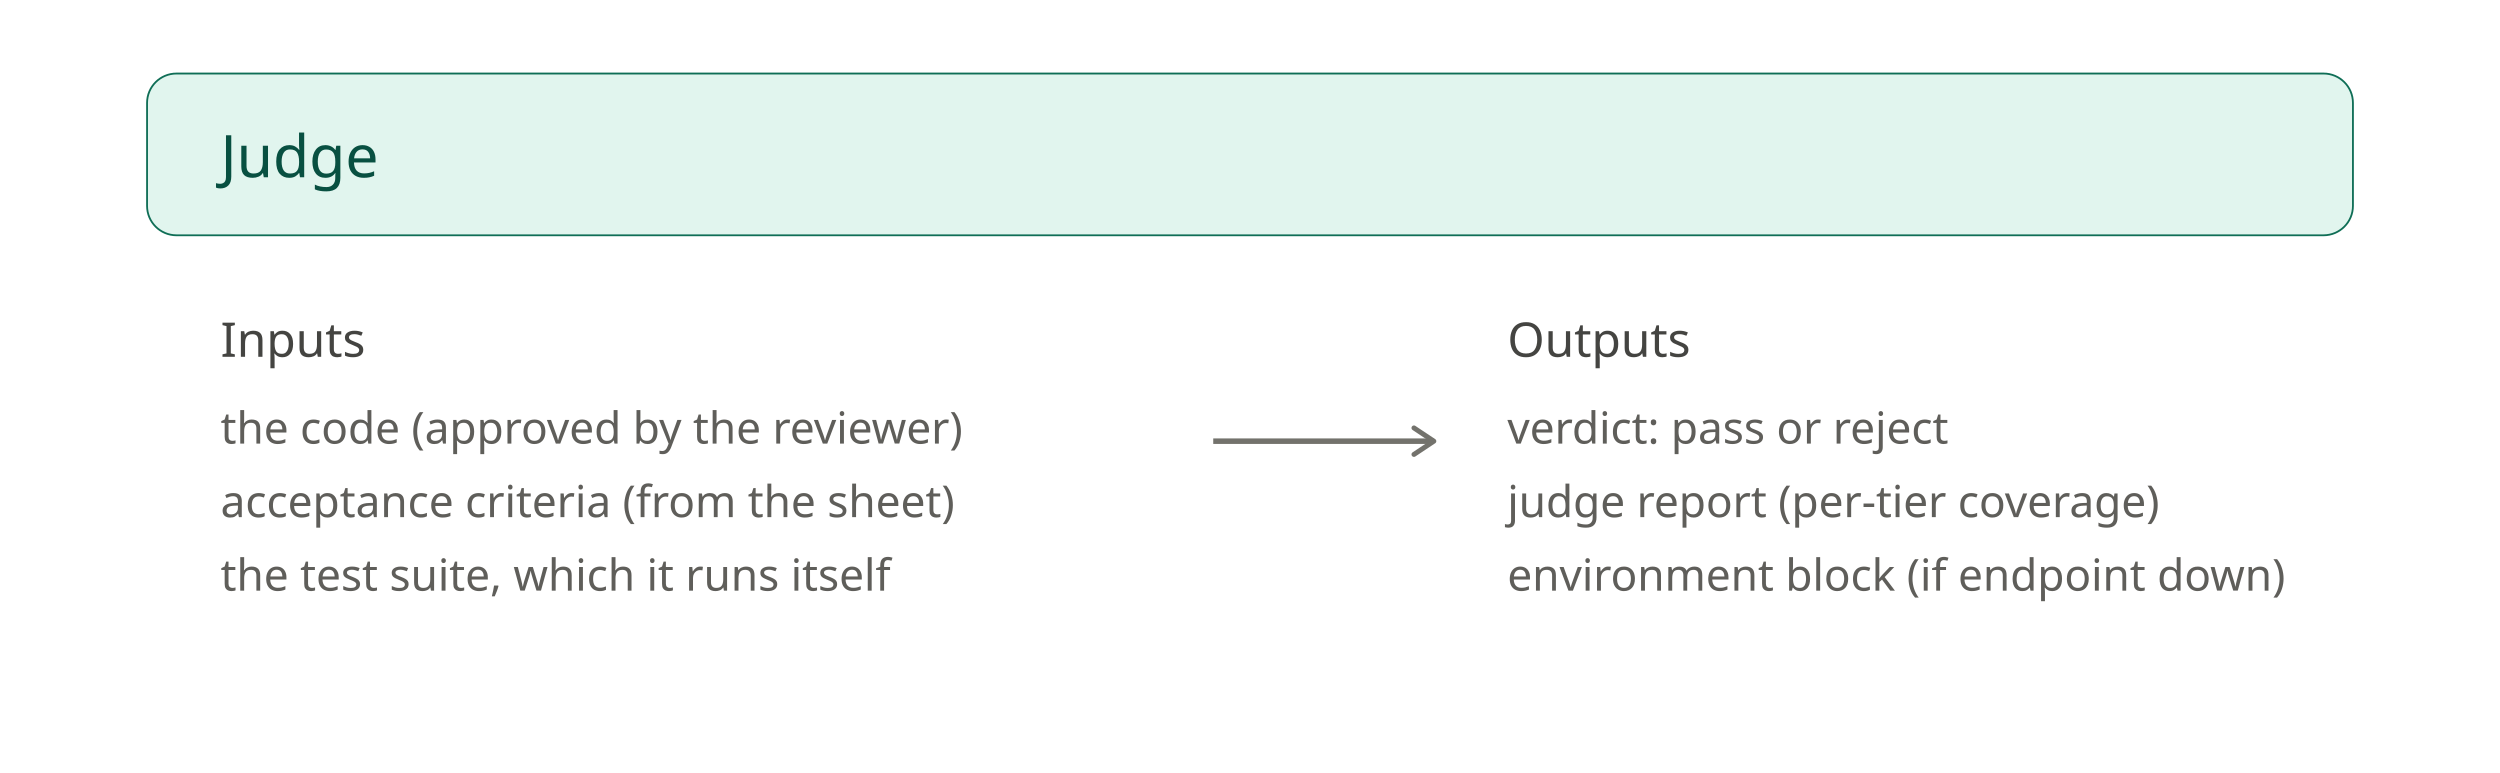
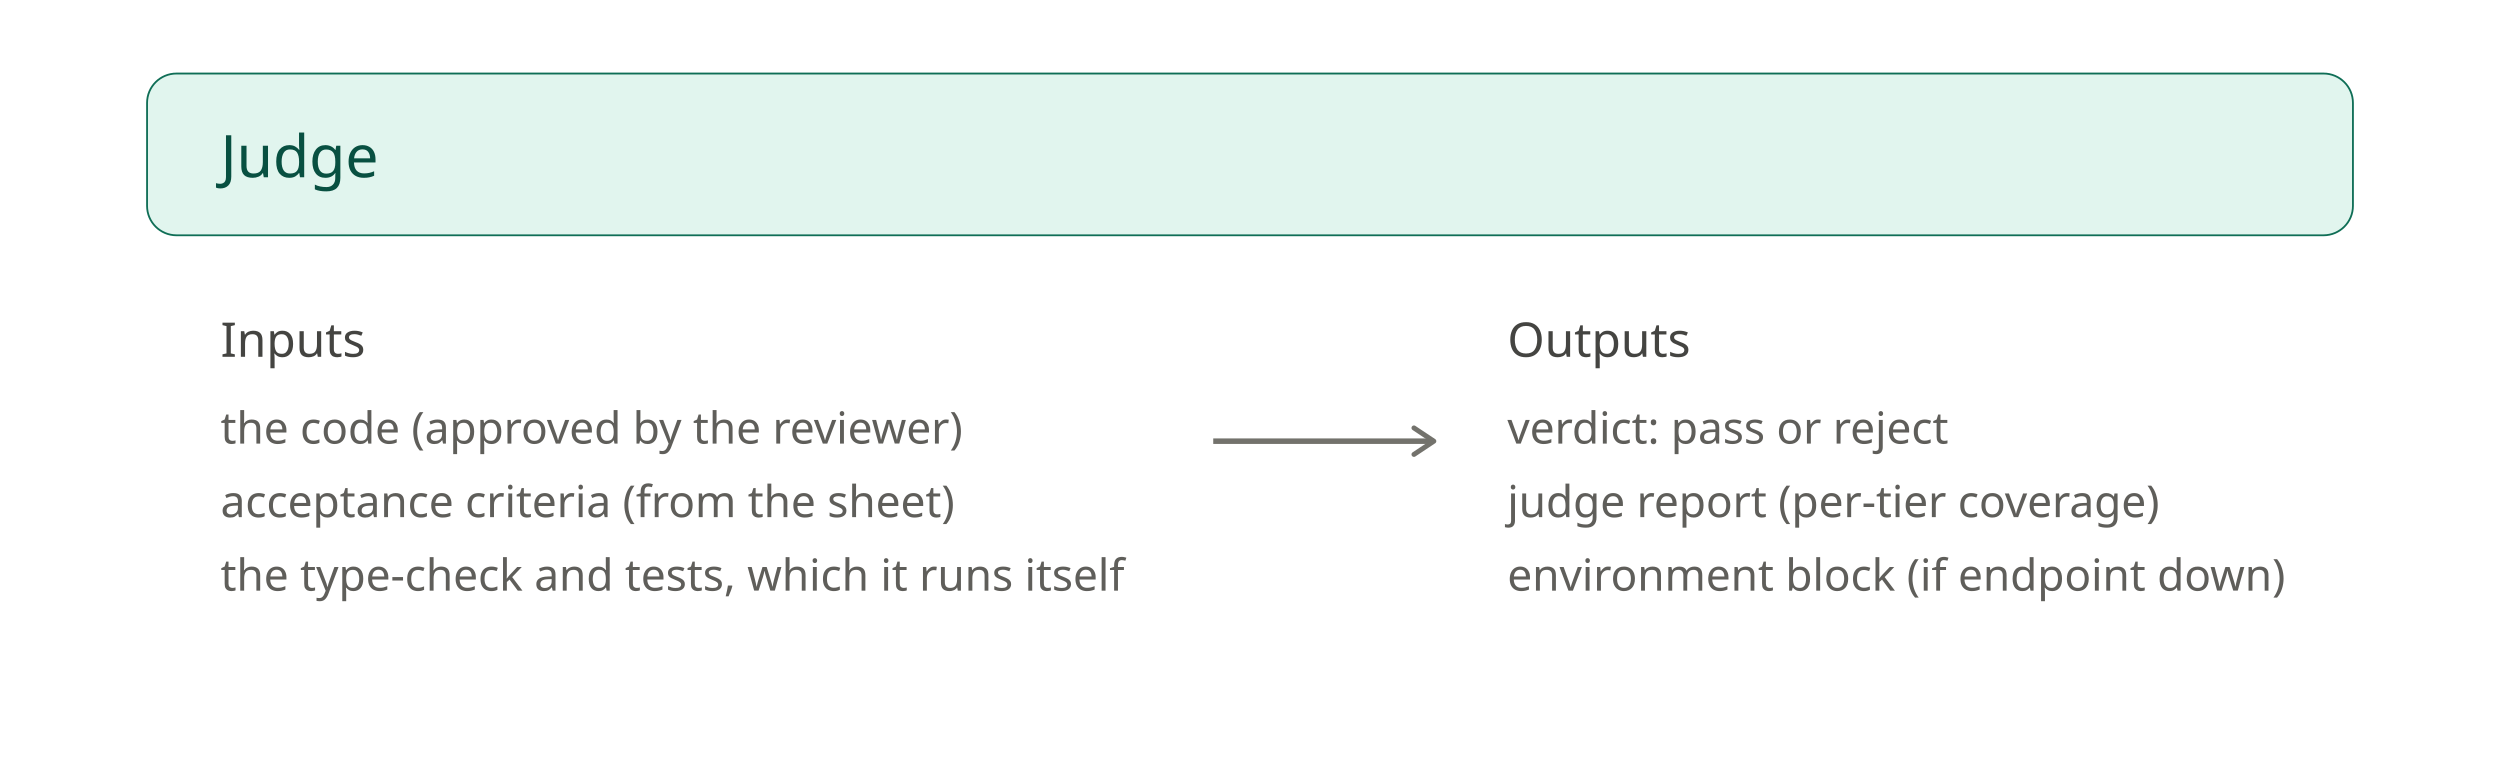
<svg xmlns="http://www.w3.org/2000/svg" width="680" viewBox="0 0 680 210" role="img" font-family="sans-serif">
  <defs>
    <marker id="a" viewBox="0 0 10 10" refX="8" refY="5" markerWidth="6" markerHeight="6" orient="auto">
      <path d="M2 1L8 5L2 9" fill="none" stroke="context-stroke" stroke-width="1.5" stroke-linecap="round" stroke-linejoin="round" />
    </marker>
  </defs>
  <rect x="40" y="20" width="600" height="44" rx="8" fill="#E1F5EE" stroke="#0F6E56" stroke-width="0.5" />
  <text x="60" y="42" dominant-baseline="central" fill="#085041" font-size="16" font-weight="500">Judge</text>
  <text x="60" y="92" dominant-baseline="central" fill="#444441" font-size="13" font-weight="500">Inputs</text>
  <text x="60" y="116" dominant-baseline="central" fill="#5F5E5A" font-size="12">the code (approved by the reviewer)</text>
  <text x="60" y="136" dominant-baseline="central" fill="#5F5E5A" font-size="12">acceptance criteria (from the sheet)</text>
-   <text x="60" y="156" dominant-baseline="central" fill="#5F5E5A" font-size="12">the test suite, which it runs itself</text>
+   <text x="60" y="156" dominant-baseline="central" fill="#5F5E5A" font-size="12">the type-check and tests, which it runs itself</text>
  <line x1="330" y1="120" x2="390" y2="120" stroke="#73726c" stroke-width="1.5" marker-end="url(#a)" />
  <text x="410" y="92" dominant-baseline="central" fill="#444441" font-size="13" font-weight="500">Outputs</text>
  <text x="410" y="116" dominant-baseline="central" fill="#5F5E5A" font-size="12">verdict: pass or reject</text>
  <text x="410" y="136" dominant-baseline="central" fill="#5F5E5A" font-size="12">judge report (per-tier coverage)</text>
  <text x="410" y="156" dominant-baseline="central" fill="#5F5E5A" font-size="12">environment block (if endpoint down)</text>
</svg>
